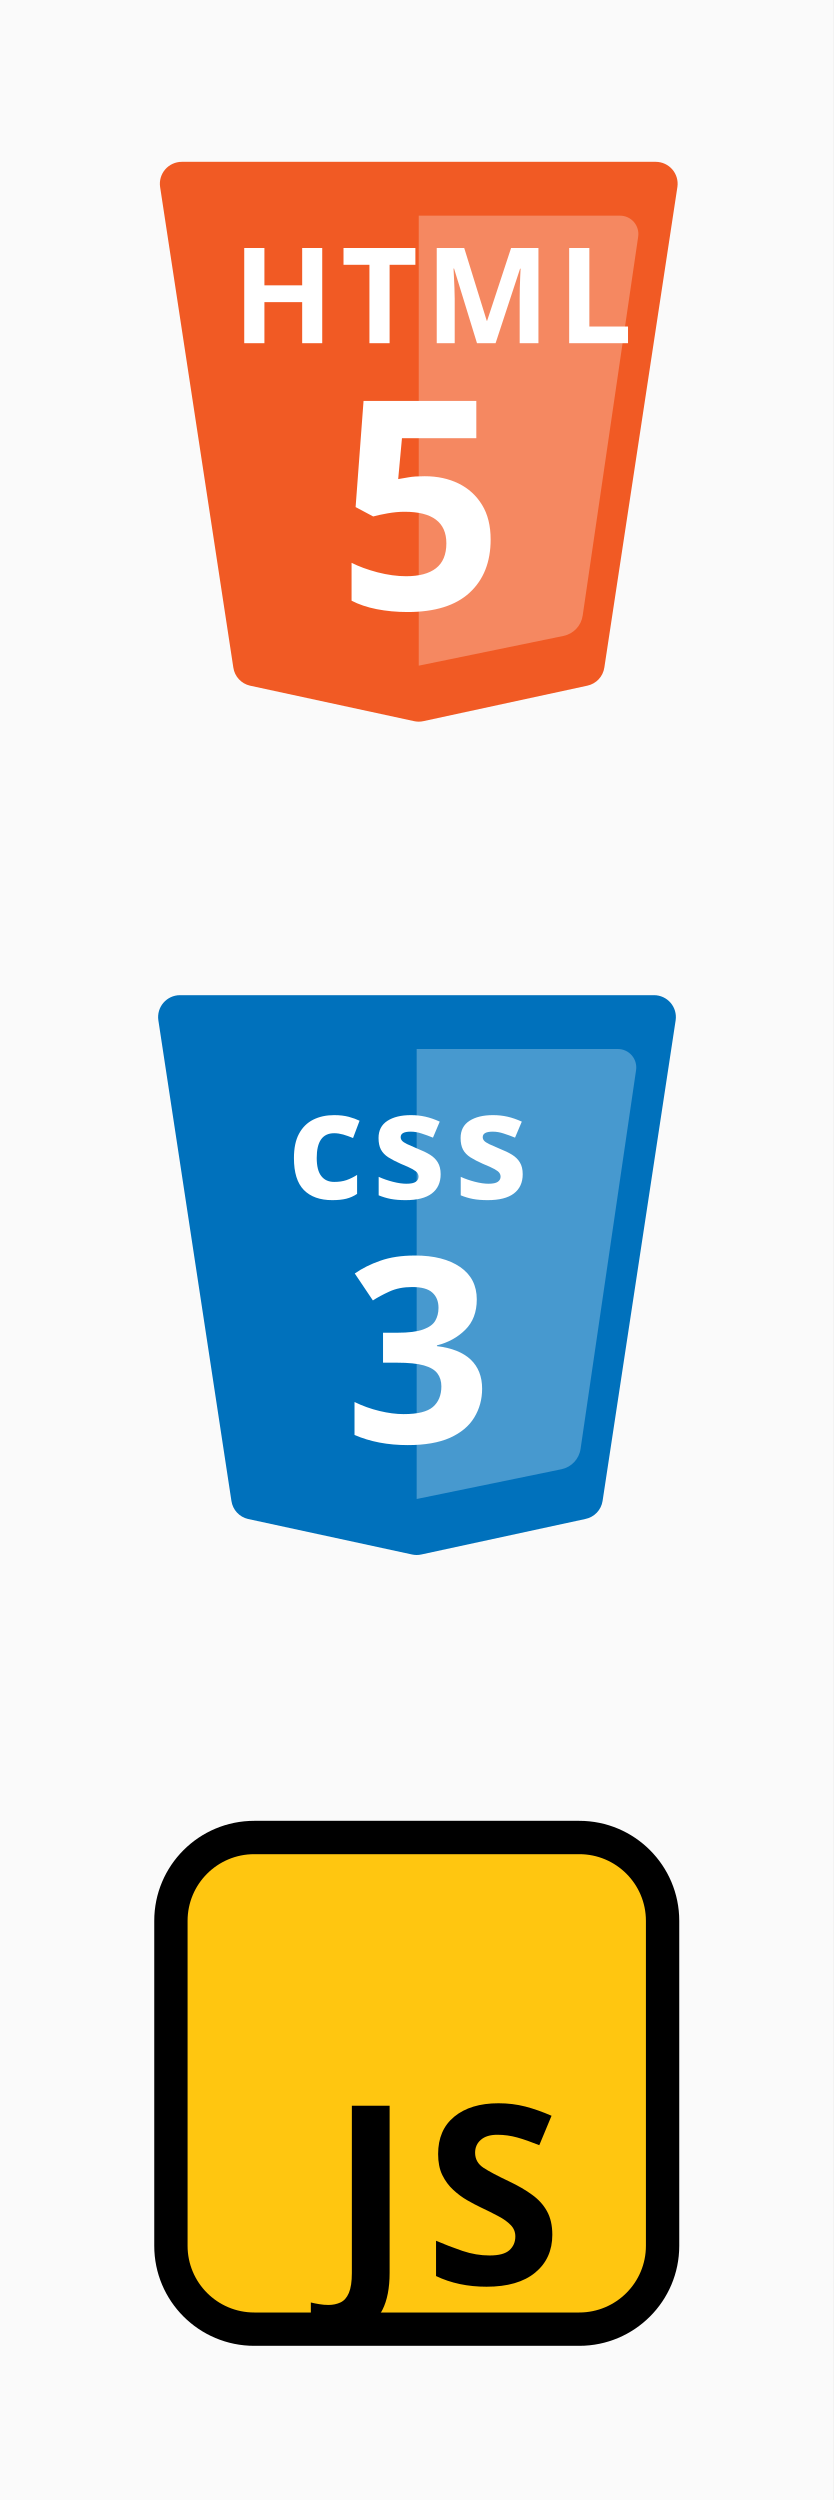
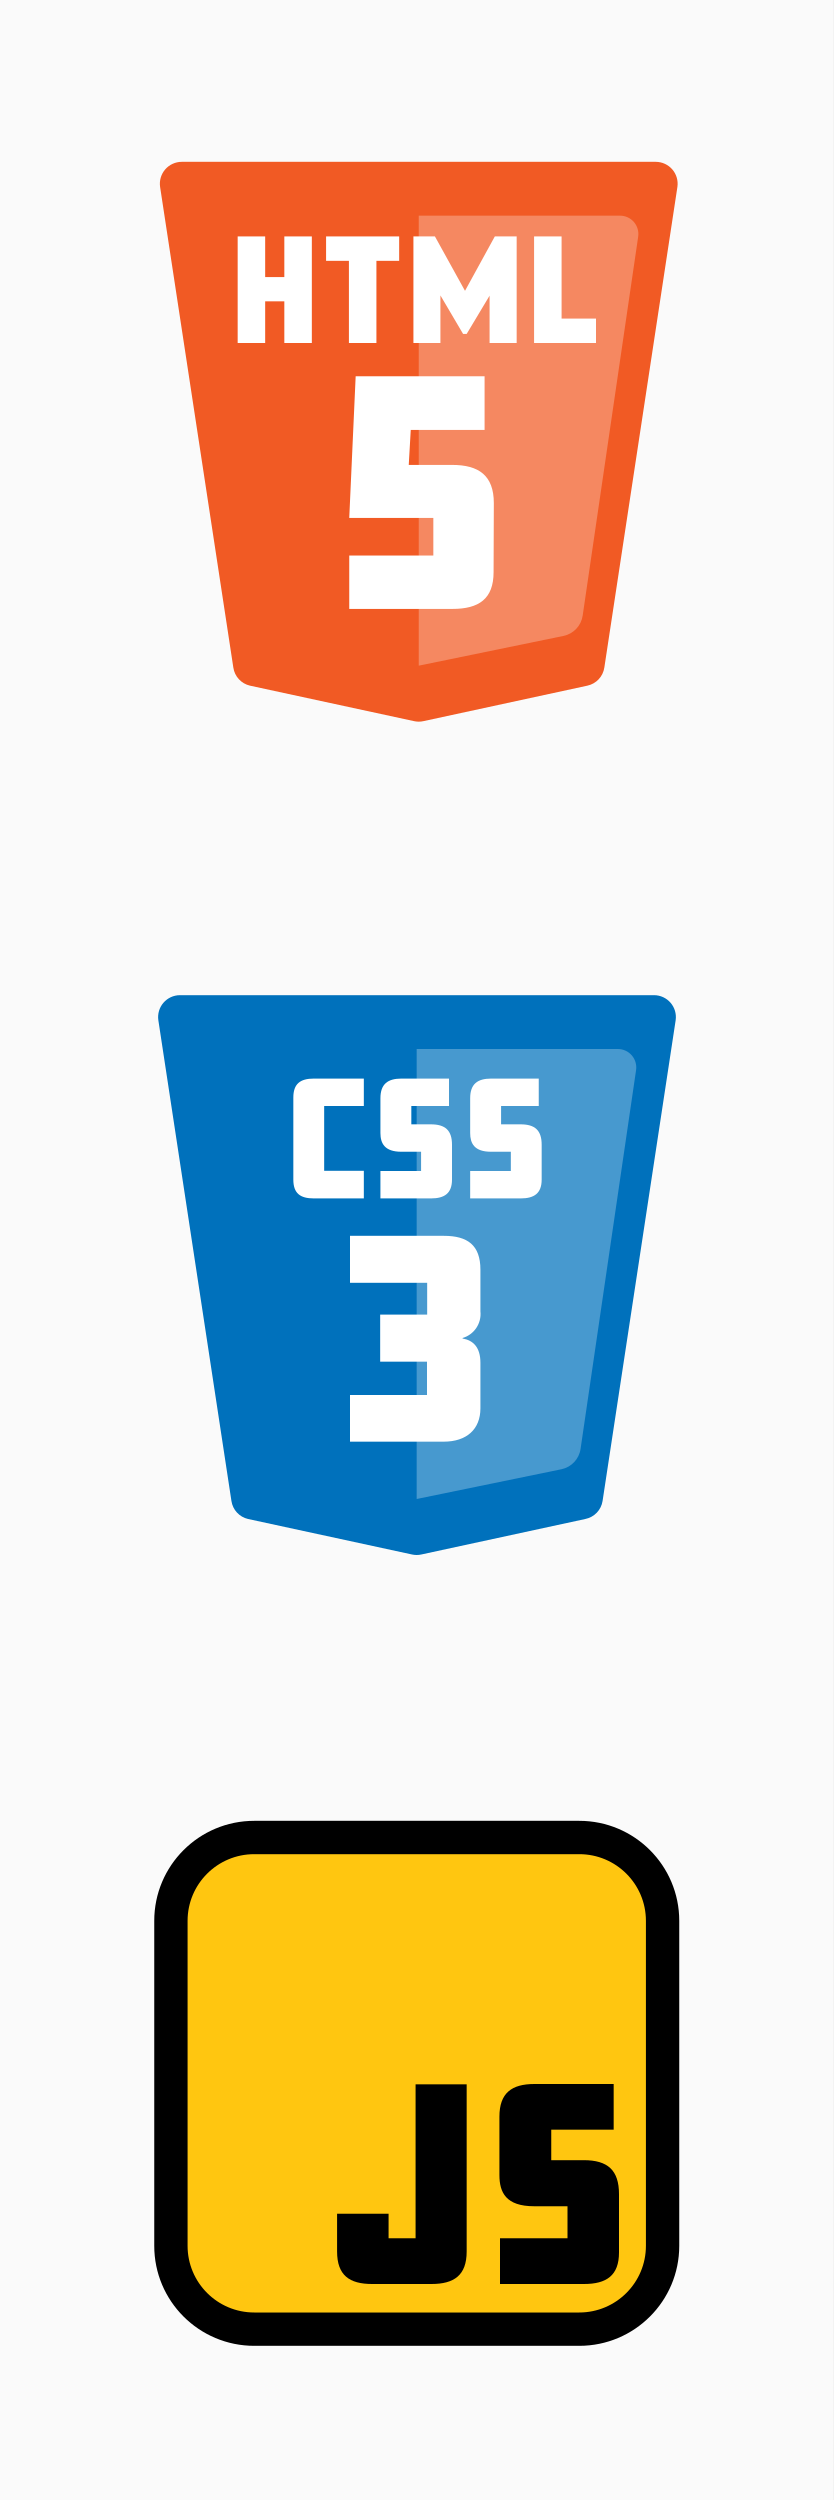
<svg xmlns="http://www.w3.org/2000/svg" id="Layer_1" data-name="Layer 1" viewBox="0 0 100 300">
  <defs>
-     <style>.cls-1{fill:#fafafa;}.cls-2{fill:#ffc610;}.cls-3{fill:#f15a24;}.cls-4,.cls-5,.cls-6,.cls-8,.cls-9{fill:#fff;}.cls-4{opacity:0.28;}.cls-5{font-size:16px;letter-spacing:0.05em;}.cls-10,.cls-5,.cls-6,.cls-8,.cls-9{font-family:Amboy-Black, Amboy ;font-weight:800;}.cls-6{font-size:35px;}.cls-10,.cls-6{letter-spacing:0.05em;}.cls-7{fill:#0071bc;}.cls-8{font-size:18px;letter-spacing:0.05em;}.cls-9{font-size:31px;letter-spacing:0.05em;}.cls-10{font-size:30px;}</style>
+     <style>.cls-1{fill:#fafafa;}.cls-2{fill:#f15a24;}.cls-3,.cls-4{fill:#fff;}.cls-3{opacity:0.28;}.cls-5{fill:#0071bc;}.cls-6{fill:#ffc610;}</style>
  </defs>
  <rect class="cls-1" width="100" height="300" />
-   <rect class="cls-2" x="20.5" y="220.5" width="59" height="59" rx="9.99" />
+   <path class="cls-2" d="M70.48,82.28,50.8,86.54a2.55,2.55,0,0,1-1.1,0L30,82.28a2.61,2.61,0,0,1-2-2.17L19.21,22.42a2.63,2.63,0,0,1,2.59-3H78.7a2.63,2.63,0,0,1,2.59,3L72.52,80.11A2.61,2.61,0,0,1,70.48,82.28Z" transform="translate(0)" />
+   <path class="cls-3" d="M67.62,76.31,50.25,79.88v-54H74.4a2.2,2.2,0,0,1,2.18,2.53L69.92,73.88A2.92,2.92,0,0,1,67.62,76.31Z" transform="translate(0)" />
+   <path class="cls-4" d="M37.42,41.16h-3.3v-5h-2.3v5h-3.3V28.37h3.3v4.88h2.3V28.37h3.3Z" transform="translate(0)" />
+   <path class="cls-4" d="M47.9,31.3H45.17v9.86h-3.3V31.3H39.13V28.37H47.9Z" transform="translate(0)" />
+   <path class="cls-4" d="M62,41.16H58.75V35.48L56,40.07h-.43l-2.72-4.62v5.71H49.61V28.37h2.58L55.8,34.9l3.58-6.53H62Z" transform="translate(0)" />
+   <path class="cls-4" d="M71.52,41.16H64.09V28.37h3.3v9.86h4.13Z" transform="translate(0)" />
+   <path class="cls-4" d="M59.23,68.66c0,3.22-1.78,4.41-4.93,4.41H41.91V66.66H52V62.15H41.91l.77-17H58.15v6.44H49.29l-.24,4.2h5.21c3.19,0,5,1.26,5,4.59Z" transform="translate(0)" />
+   <path class="cls-5" d="M70.23,182.28l-19.68,4.26a2.55,2.55,0,0,1-1.1,0l-19.68-4.26a2.61,2.61,0,0,1-2-2.17L19,122.42a2.63,2.63,0,0,1,2.59-3h56.9a2.63,2.63,0,0,1,2.59,3l-8.77,57.69A2.61,2.61,0,0,1,70.23,182.28Z" transform="translate(0)" />
+   <path class="cls-3" d="M67.37,176.31,50,179.88v-54H74.15a2.21,2.21,0,0,1,2.18,2.53l-6.66,45.45A2.92,2.92,0,0,1,67.37,176.31Z" transform="translate(0)" />
+   <path class="cls-4" d="M43.66,143.81h-6c-1.64,0-2.46-.61-2.46-2.26v-9.84c0-1.65.82-2.28,2.46-2.28h6v3.29l-4.76,0v7.78h4.76Z" transform="translate(0)" />
+   <path class="cls-4" d="M54.24,141.55c0,1.65-.9,2.26-2.52,2.26H45.65v-3.29h4.88v-2.31H48.16c-2,0-2.51-1-2.51-2.25v-4.17c0-1.71.89-2.36,2.52-2.36h5.71v3.29H49.36v2.2H51.7c1.73,0,2.54.72,2.54,2.45Z" transform="translate(0)" />
+   <path class="cls-4" d="M65,141.55c0,1.65-.89,2.26-2.52,2.26H56.42v-3.29H61.3v-2.31H58.92c-2,0-2.5-1-2.5-2.25v-4.17c0-1.71.88-2.36,2.52-2.36h5.71v3.29H60.13v2.2h2.34c1.73,0,2.53.72,2.53,2.45Z" transform="translate(0)" />
+   <path class="cls-4" d="M57.65,169c0,2.51-1.65,4-4.41,4H42V167.4h9.24v-4H45.62v-5.65h5.64v-3.81H42V148.3H53.27c2.83,0,4.38,1.11,4.38,4.06v5a3,3,0,0,1-2.14,3.2v.06c1.27.22,2.14,1.05,2.14,2.91Z" transform="translate(0)" />
+   <rect class="cls-6" x="20.5" y="220.5" width="59" height="59" rx="9.99" />
  <path d="M69.51,222.5a8,8,0,0,1,8,8v39a8,8,0,0,1-8,8h-39a8,8,0,0,1-8-8v-39a8,8,0,0,1,8-8h39m0-4h-39a12,12,0,0,0-12,12v39a12,12,0,0,0,12,12h39a12,12,0,0,0,12-12v-39a12,12,0,0,0-12-12Z" transform="translate(0)" />
-   <path class="cls-3" d="M70.48,82.28,50.8,86.54a2.55,2.55,0,0,1-1.1,0L30,82.28a2.61,2.61,0,0,1-2-2.17L19.21,22.42a2.63,2.63,0,0,1,2.59-3H78.7a2.63,2.63,0,0,1,2.59,3L72.52,80.11A2.61,2.61,0,0,1,70.48,82.28Z" transform="translate(0)" />
-   <path class="cls-4" d="M67.62,76.31,50.25,79.88v-54H74.4a2.2,2.2,0,0,1,2.18,2.53L69.92,73.88A2.92,2.92,0,0,1,67.62,76.31Z" transform="translate(0)" />
-   <text class="cls-5" transform="translate(27.87 41.18)">HTML</text>
-   <text class="cls-6" transform="translate(40.47 73.1)">5</text>
-   <path class="cls-7" d="M70.23,182.28l-19.68,4.26a2.55,2.55,0,0,1-1.1,0l-19.68-4.26a2.61,2.61,0,0,1-2-2.17L19,122.42a2.63,2.63,0,0,1,2.59-3h56.9a2.63,2.63,0,0,1,2.59,3l-8.77,57.69A2.61,2.61,0,0,1,70.23,182.28Z" transform="translate(0)" />
-   <path class="cls-4" d="M67.37,176.31,50,179.88v-54H74.15a2.21,2.21,0,0,1,2.18,2.53l-6.66,45.45A2.92,2.92,0,0,1,67.37,176.31Z" transform="translate(0)" />
-   <text class="cls-8" transform="translate(34.46 143.83)">css</text>
-   <text class="cls-9" transform="translate(41.37 173.1)">3</text>
-   <text class="cls-10" transform="translate(39.52 274.11)">JS</text>
+   <path d="M56,270.18c0,2.85-1.5,3.9-4.23,3.9H44.65c-2.73,0-4.2-1.05-4.2-3.9v-4.53h6.18v2.94h3.24V250.12H56Z" transform="translate(0)" />
+   <path d="M74.28,270.3c0,2.76-1.5,3.78-4.2,3.78H60v-5.49H68.1v-3.84h-4c-3.39,0-4.17-1.65-4.17-3.75v-7c0-2.84,1.47-3.92,4.2-3.92h9.51v5.48H66.15v3.66h3.9c2.88,0,4.23,1.2,4.23,4.08Z" transform="translate(0)" />
</svg>
